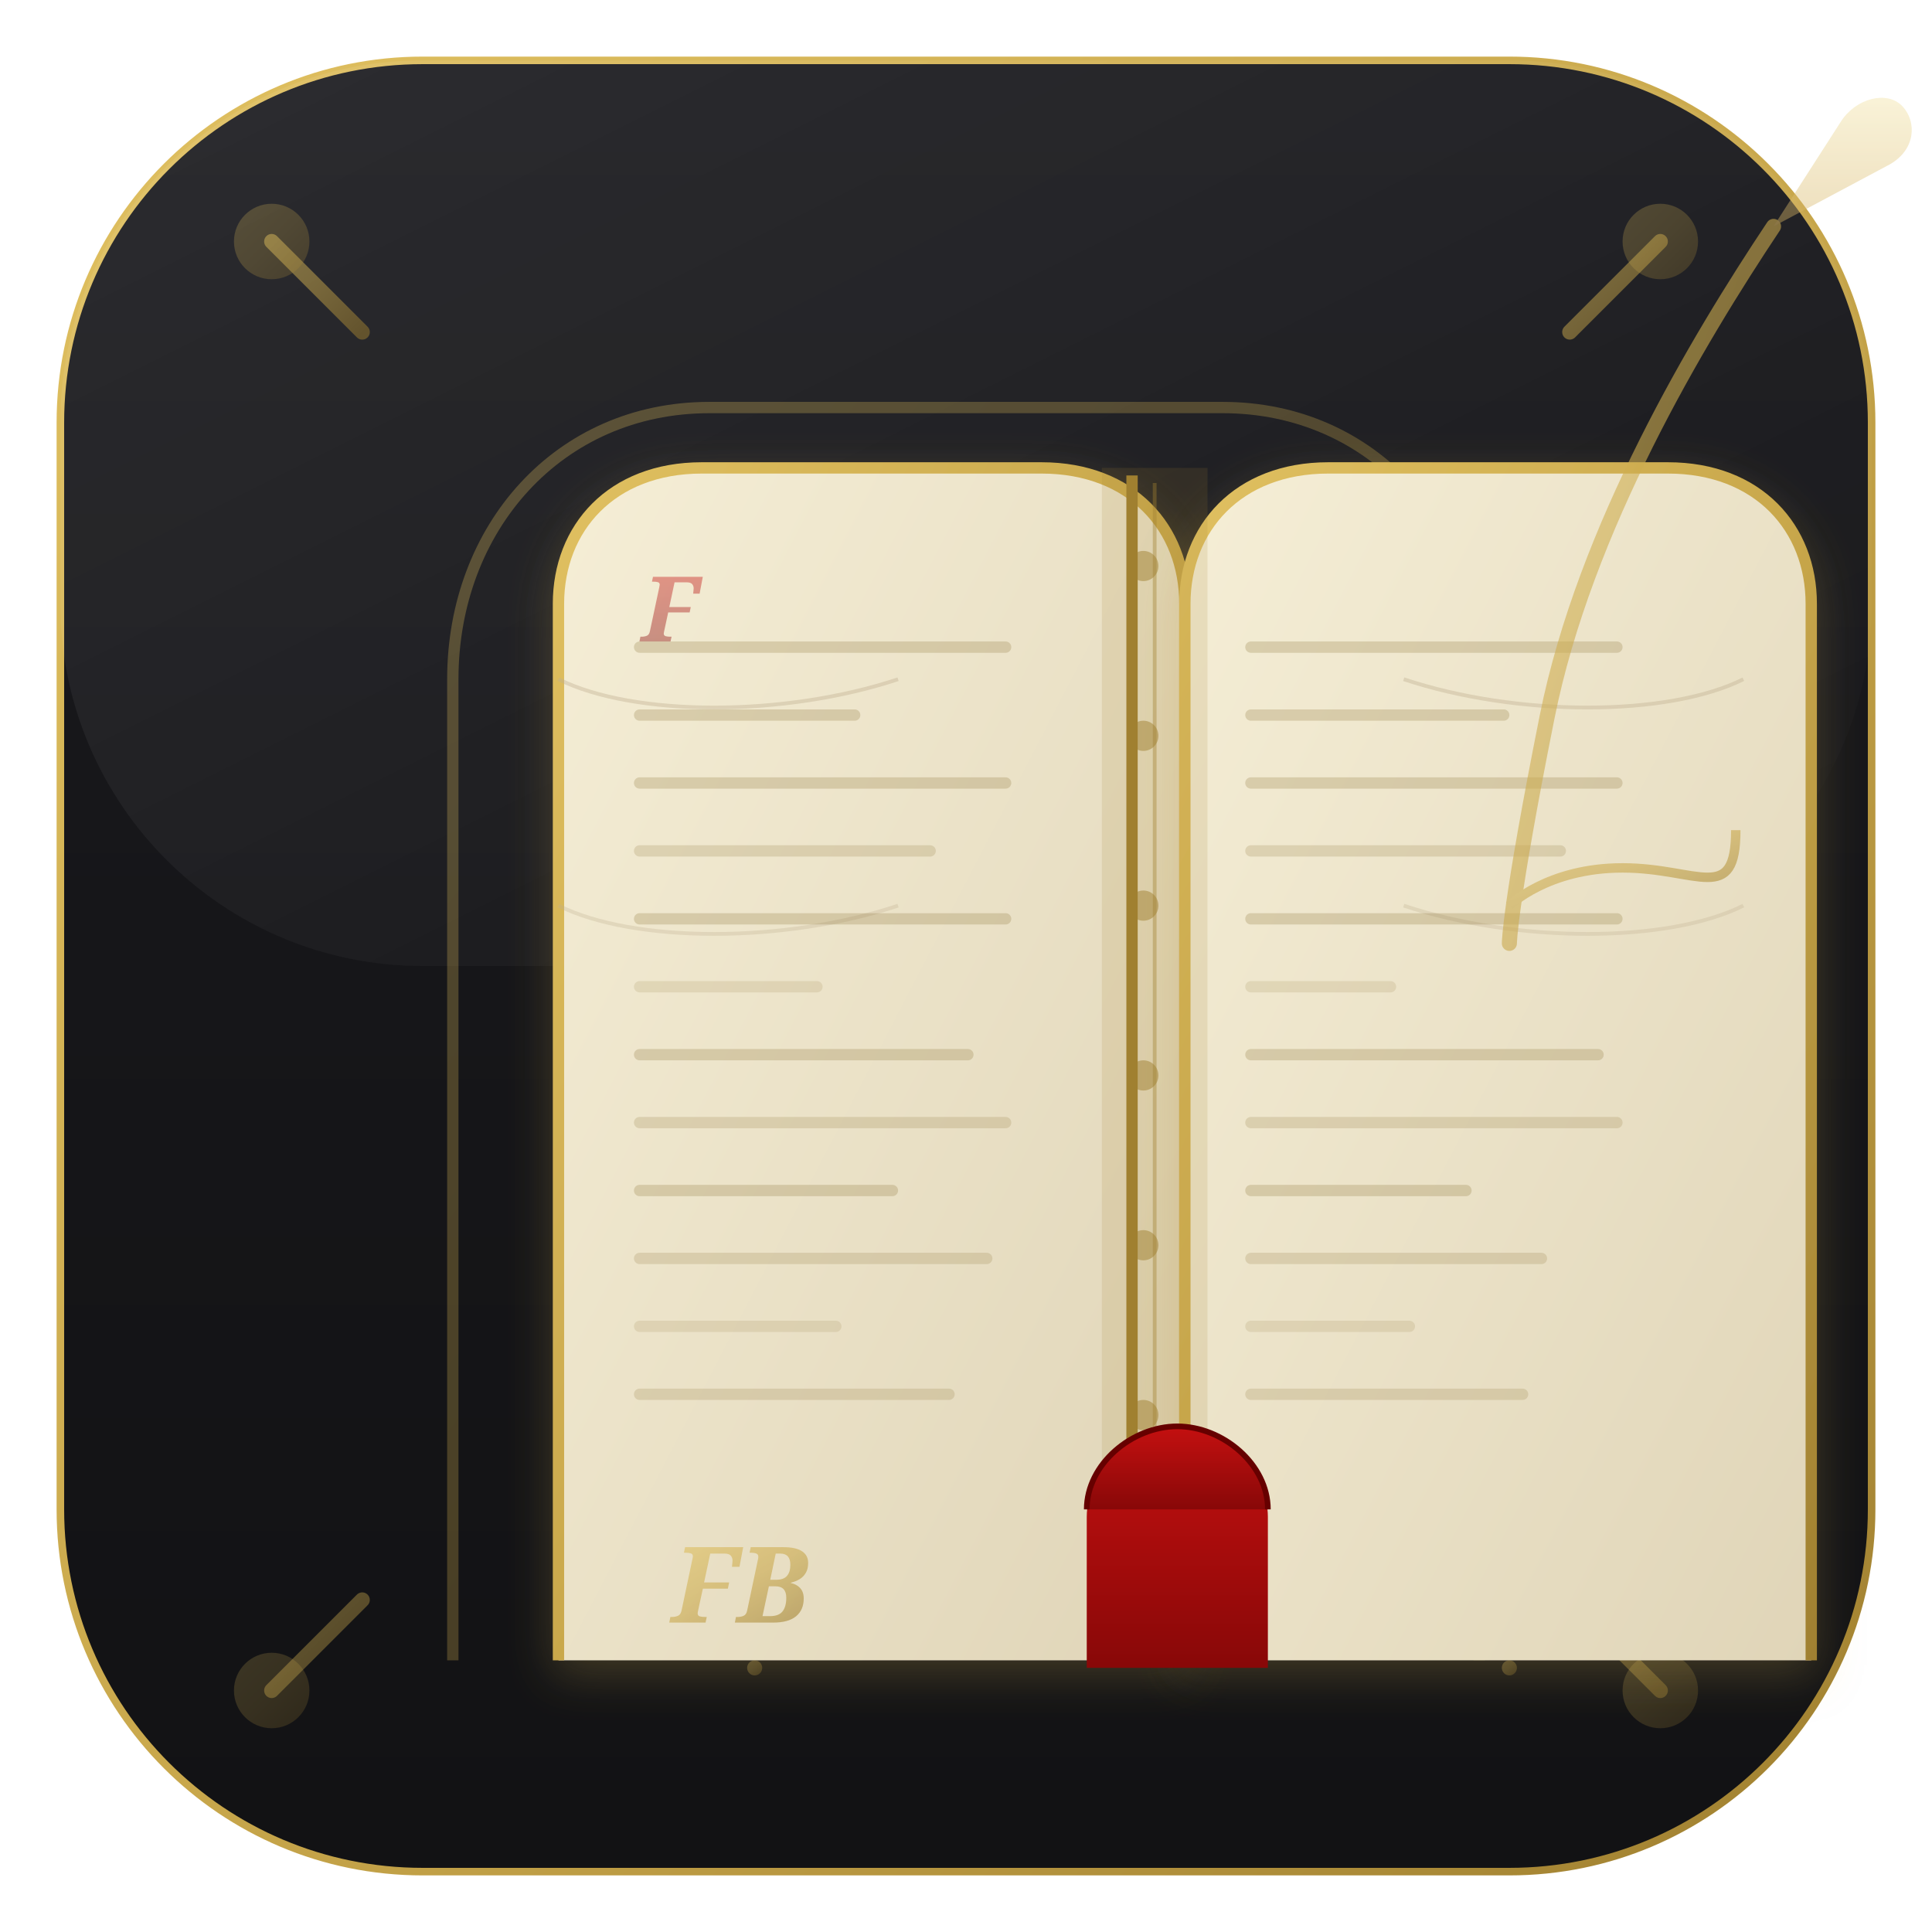
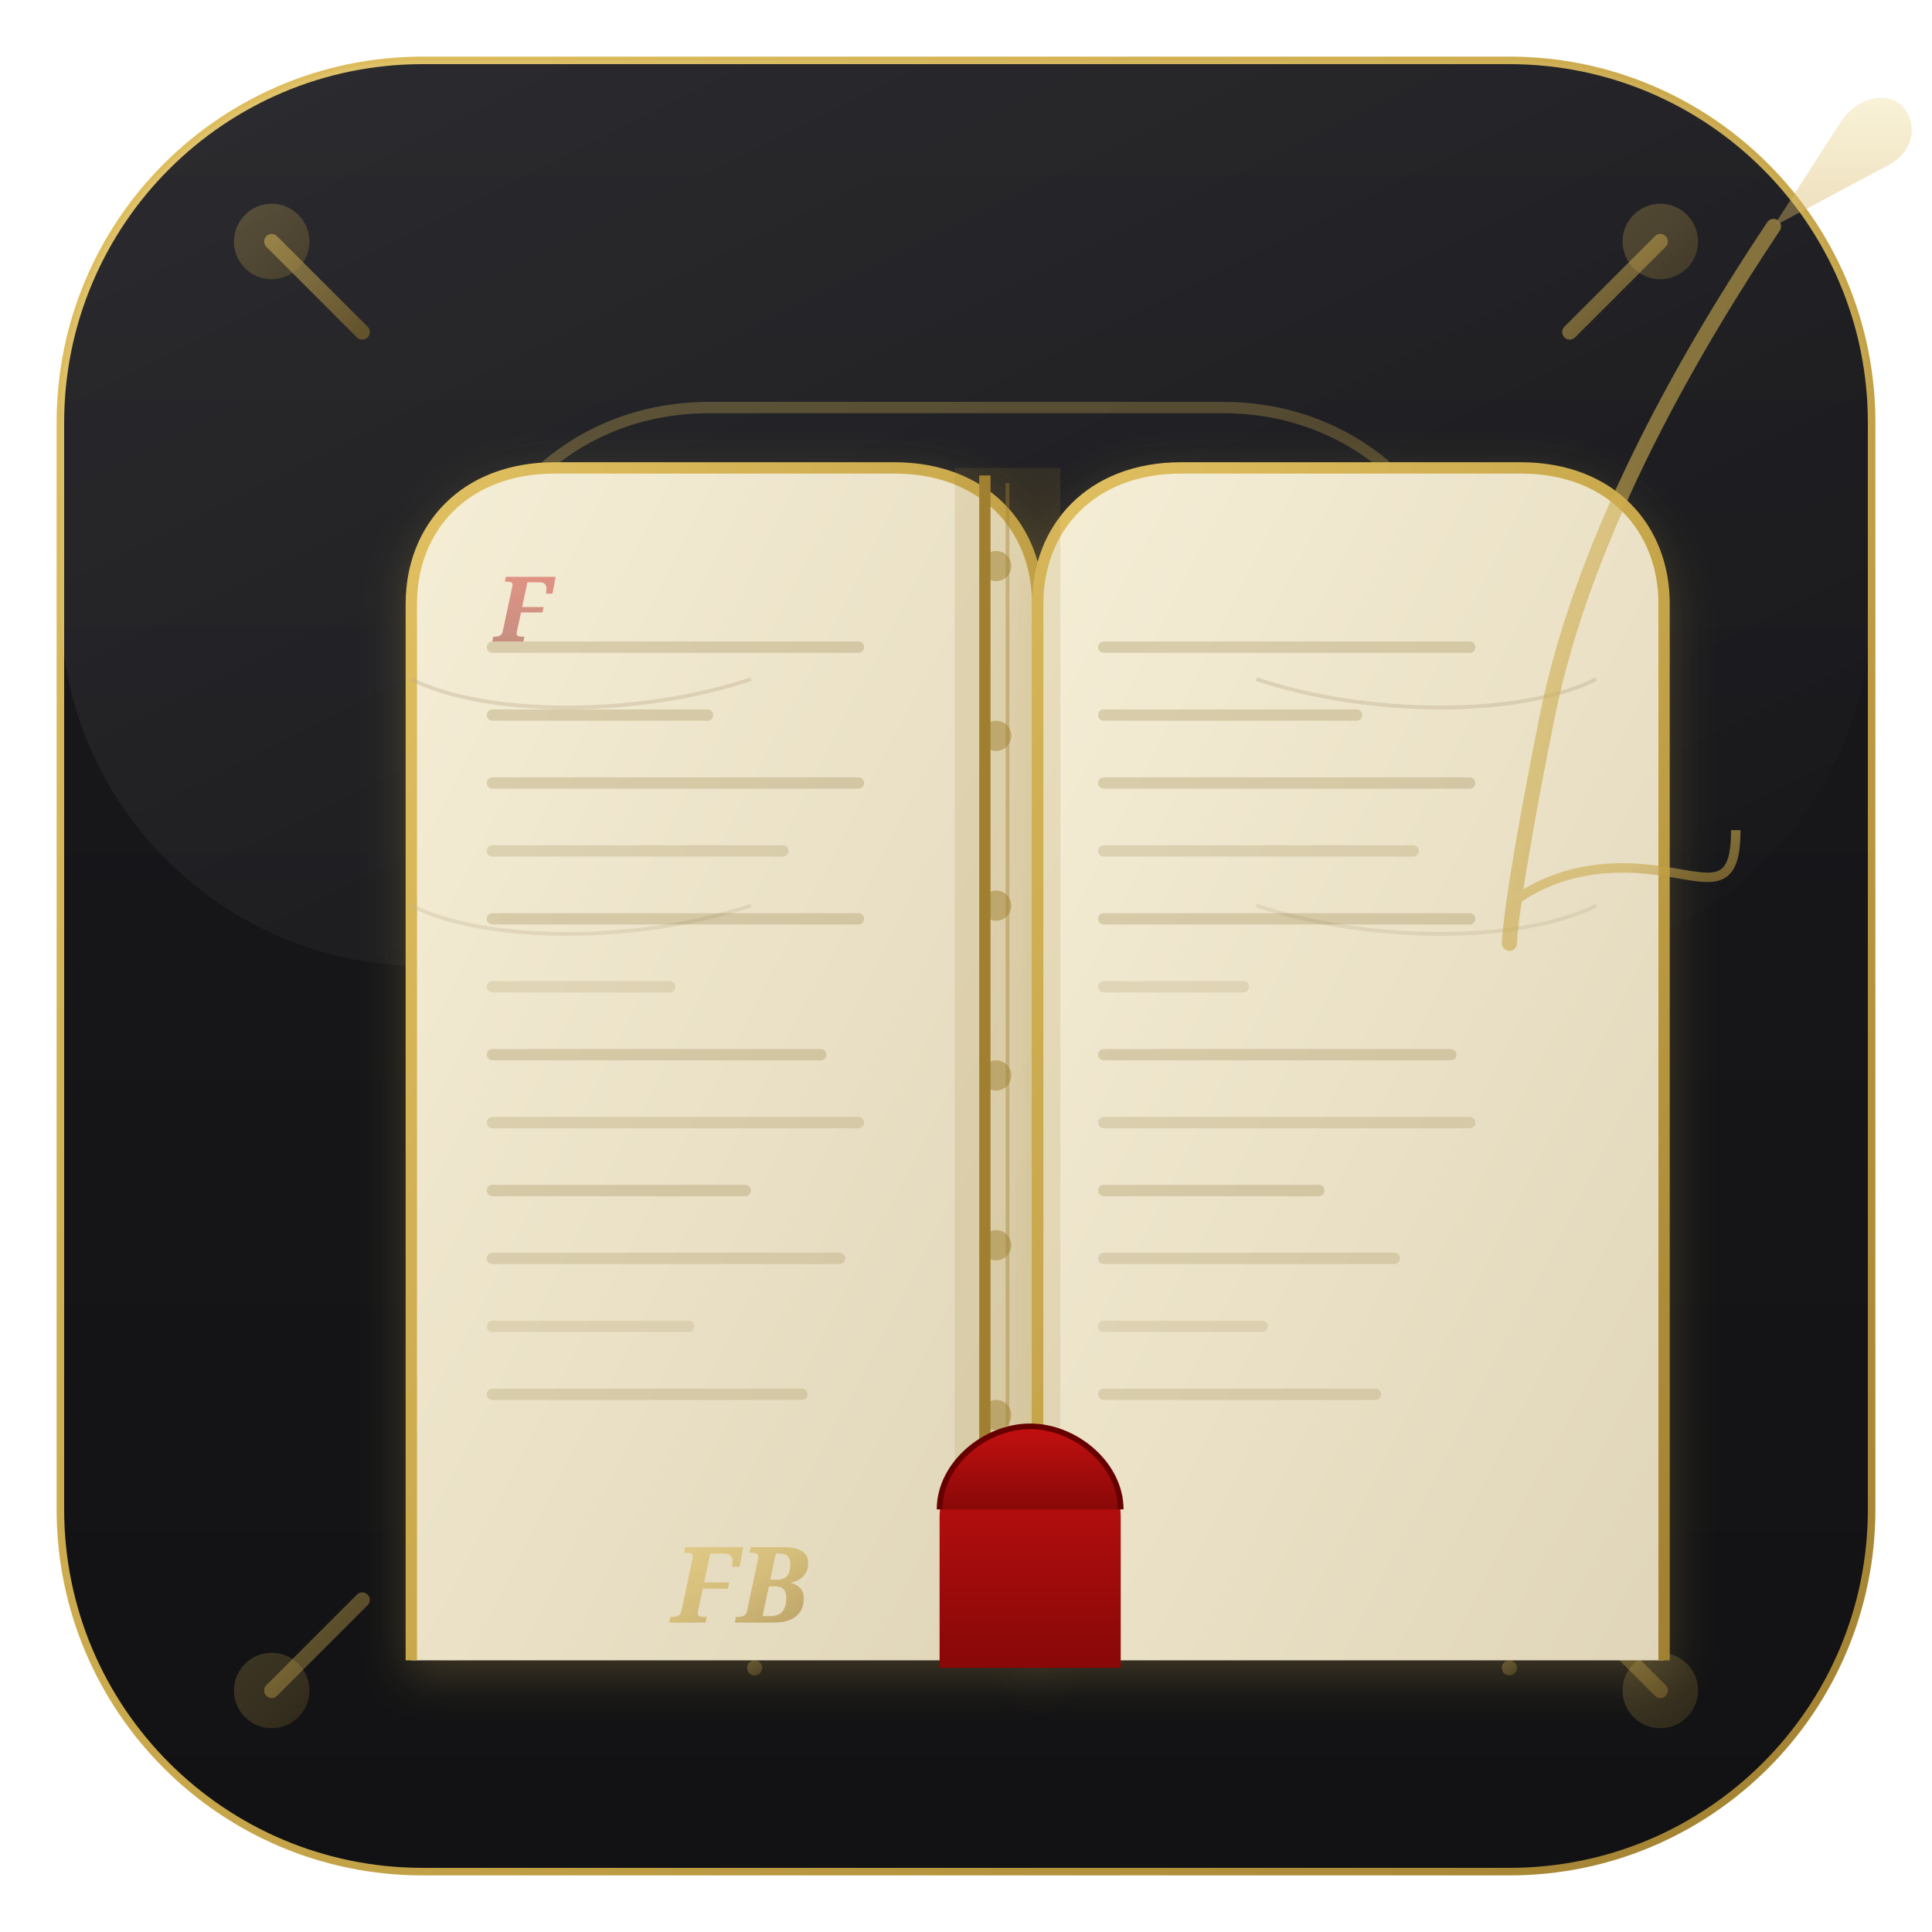
<svg xmlns="http://www.w3.org/2000/svg" viewBox="0 0 512 512" fill="none">
  <defs>
    <linearGradient id="bg" x1="0" y1="0" x2="0" y2="1">
      <stop offset="0%" stop-color="#1a1a1e" />
      <stop offset="100%" stop-color="#121214" />
    </linearGradient>
    <linearGradient id="oro" x1="0" y1="0" x2="1" y2="1">
      <stop offset="0%" stop-color="#e0c060" />
      <stop offset="50%" stop-color="#c9a84c" />
      <stop offset="100%" stop-color="#a08030" />
    </linearGradient>
    <linearGradient id="oro-claro" x1="0" y1="0" x2="0" y2="1">
      <stop offset="0%" stop-color="#f0e0a0" />
      <stop offset="100%" stop-color="#d4b060" />
    </linearGradient>
    <linearGradient id="pagina" x1="0" y1="0" x2="1" y2="1">
      <stop offset="0%" stop-color="#f5eed6" />
      <stop offset="100%" stop-color="#e0d5b8" />
    </linearGradient>
    <linearGradient id="sangre" x1="0" y1="0" x2="0" y2="1">
      <stop offset="0%" stop-color="#c41010" />
      <stop offset="100%" stop-color="#880808" />
    </linearGradient>
    <linearGradient id="brillo" x1="0" y1="0" x2="1" y2="1">
      <stop offset="0%" stop-color="#ffffff" stop-opacity="0.08" />
      <stop offset="100%" stop-color="#ffffff" stop-opacity="0" />
    </linearGradient>
    <filter id="sombra">
      <feDropShadow dx="0" dy="4" stdDeviation="6" flood-color="#c9a84c" flood-opacity="0.25" />
    </filter>
    <filter id="sombra-int">
      <feDropShadow dx="0" dy="0" stdDeviation="4" flood-color="#000000" flood-opacity="0.5" />
    </filter>
  </defs>
  <rect x="16" y="16" width="480" height="480" rx="96" fill="url(#bg)" stroke="url(#oro)" stroke-width="2" />
  <rect x="16" y="16" width="480" height="240" rx="96" fill="url(#brillo)" />
  <path d="M120 440V180c0-40 28-72 68-72h136c40 0 68 32 68 72v260" stroke="url(#oro)" stroke-width="3" fill="none" opacity="0.3" />
  <path d="M96 88l-24-24" stroke="url(#oro)" stroke-width="4" stroke-linecap="round" opacity="0.5" />
  <path d="M416 88l24-24" stroke="url(#oro)" stroke-width="4" stroke-linecap="round" opacity="0.5" />
  <path d="M96 424l-24 24" stroke="url(#oro)" stroke-width="4" stroke-linecap="round" opacity="0.4" />
  <path d="M416 424l24 24" stroke="url(#oro)" stroke-width="4" stroke-linecap="round" opacity="0.4" />
  <circle cx="72" cy="64" r="10" fill="url(#oro)" opacity="0.25" />
  <circle cx="440" cy="64" r="10" fill="url(#oro)" opacity="0.25" />
  <circle cx="72" cy="448" r="10" fill="url(#oro)" opacity="0.2" />
  <circle cx="440" cy="448" r="10" fill="url(#oro)" opacity="0.2" />
-   <path d="M148 440V160c0-20 14-36 38-36h90c24 0 38 16 38 36v280" fill="url(#pagina)" stroke="url(#oro)" stroke-width="3" filter="url(#sombra)" />
-   <path d="M314 440V160c0-20 14-36 38-36h90c24 0 38 16 38 36v280" fill="url(#pagina)" stroke="url(#oro)" stroke-width="3" filter="url(#sombra)" />
-   <rect x="292" y="124" width="28" height="316" fill="#a08030" opacity="0.15" />
-   <line x1="300" y1="126" x2="300" y2="440" stroke="#a08030" stroke-width="3" />
-   <line x1="306" y1="128" x2="306" y2="440" stroke="#a08030" stroke-width="1" opacity="0.4" />
-   <circle cx="303" cy="150" r="4" fill="#a08030" opacity="0.5" />
-   <circle cx="303" cy="195" r="4" fill="#a08030" opacity="0.5" />
-   <circle cx="303" cy="240" r="4" fill="#a08030" opacity="0.5" />
-   <circle cx="303" cy="285" r="4" fill="#a08030" opacity="0.5" />
-   <circle cx="303" cy="330" r="4" fill="#a08030" opacity="0.5" />
-   <circle cx="303" cy="375" r="4" fill="#a08030" opacity="0.5" />
-   <circle cx="303" cy="420" r="4" fill="#a08030" opacity="0.5" />
-   <path d="M148 180c20 10 60 10 90 0" stroke="#c0b090" stroke-width="1" opacity="0.4" fill="none" />
-   <path d="M148 240c20 10 60 10 90 0" stroke="#c0b090" stroke-width="1" opacity="0.3" fill="none" />
-   <path d="M462 180c-20 10-60 10-90 0" stroke="#c0b090" stroke-width="1" opacity="0.4" fill="none" />
-   <path d="M462 240c-20 10-60 10-90 0" stroke="#c0b090" stroke-width="1" opacity="0.3" fill="none" />
-   <rect x="168" y="170" width="100" height="3" rx="1.5" fill="#8a7337" opacity="0.25" />
-   <rect x="168" y="188" width="60" height="3" rx="1.5" fill="#8a7337" opacity="0.25" />
-   <rect x="168" y="206" width="100" height="3" rx="1.5" fill="#8a7337" opacity="0.25" />
-   <rect x="168" y="224" width="80" height="3" rx="1.5" fill="#8a7337" opacity="0.2" />
-   <rect x="168" y="242" width="100" height="3" rx="1.5" fill="#8a7337" opacity="0.25" />
-   <rect x="168" y="260" width="50" height="3" rx="1.5" fill="#8a7337" opacity="0.15" />
-   <rect x="168" y="278" width="90" height="3" rx="1.5" fill="#8a7337" opacity="0.25" />
-   <rect x="168" y="296" width="100" height="3" rx="1.5" fill="#8a7337" opacity="0.2" />
-   <rect x="168" y="314" width="70" height="3" rx="1.5" fill="#8a7337" opacity="0.25" />
-   <rect x="168" y="332" width="95" height="3" rx="1.5" fill="#8a7337" opacity="0.2" />
-   <rect x="168" y="350" width="55" height="3" rx="1.5" fill="#8a7337" opacity="0.15" />
-   <rect x="168" y="368" width="85" height="3" rx="1.5" fill="#8a7337" opacity="0.2" />
-   <rect x="330" y="170" width="100" height="3" rx="1.5" fill="#8a7337" opacity="0.25" />
-   <rect x="330" y="188" width="70" height="3" rx="1.5" fill="#8a7337" opacity="0.25" />
-   <rect x="330" y="206" width="100" height="3" rx="1.5" fill="#8a7337" opacity="0.25" />
-   <rect x="330" y="224" width="85" height="3" rx="1.5" fill="#8a7337" opacity="0.2" />
-   <rect x="330" y="242" width="100" height="3" rx="1.5" fill="#8a7337" opacity="0.25" />
-   <rect x="330" y="260" width="40" height="3" rx="1.5" fill="#8a7337" opacity="0.15" />
-   <rect x="330" y="278" width="95" height="3" rx="1.5" fill="#8a7337" opacity="0.25" />
-   <rect x="330" y="296" width="100" height="3" rx="1.5" fill="#8a7337" opacity="0.2" />
-   <rect x="330" y="314" width="60" height="3" rx="1.5" fill="#8a7337" opacity="0.25" />
-   <rect x="330" y="332" width="80" height="3" rx="1.5" fill="#8a7337" opacity="0.2" />
-   <rect x="330" y="350" width="45" height="3" rx="1.5" fill="#8a7337" opacity="0.15" />
-   <rect x="330" y="368" width="75" height="3" rx="1.5" fill="#8a7337" opacity="0.2" />
-   <text x="170" y="170" font-family="'Playfair Display', Georgia, serif" font-size="24" fill="url(#sangre)" font-weight="bold" font-style="italic" opacity="0.4">F</text>
-   <path d="M288 442v-40c0-12 12-22 24-22s24 10 24 22v40" fill="url(#sangre)" />
-   <path d="M288 400c0-12 12-22 24-22s24 10 24 22" fill="url(#sangre)" stroke="#660000" stroke-width="1.5" />
-   <line x1="300" y1="442" x2="300" y2="460" stroke="url(#sangre)" stroke-width="3" stroke-linecap="round" />
-   <line x1="312" y1="442" x2="312" y2="460" stroke="url(#sangre)" stroke-width="3" stroke-linecap="round" />
+   <g transform="translate(-39, 0)">
+     <path d="M148 440V160c0-20 14-36 38-36h90c24 0 38 16 38 36v280" fill="url(#pagina)" stroke="url(#oro)" stroke-width="3" filter="url(#sombra)" />
+     <path d="M314 440V160c0-20 14-36 38-36h90c24 0 38 16 38 36v280" fill="url(#pagina)" stroke="url(#oro)" stroke-width="3" filter="url(#sombra)" />
+     <rect x="292" y="124" width="28" height="316" fill="#a08030" opacity="0.15" />
+     <line x1="300" y1="126" x2="300" y2="440" stroke="#a08030" stroke-width="3" />
+     <line x1="306" y1="128" x2="306" y2="440" stroke="#a08030" stroke-width="1" opacity="0.4" />
+     <circle cx="303" cy="150" r="4" fill="#a08030" opacity="0.5" />
+     <circle cx="303" cy="195" r="4" fill="#a08030" opacity="0.5" />
+     <circle cx="303" cy="240" r="4" fill="#a08030" opacity="0.5" />
+     <circle cx="303" cy="285" r="4" fill="#a08030" opacity="0.5" />
+     <circle cx="303" cy="330" r="4" fill="#a08030" opacity="0.5" />
+     <circle cx="303" cy="375" r="4" fill="#a08030" opacity="0.5" />
+     <circle cx="303" cy="420" r="4" fill="#a08030" opacity="0.5" />
+     <path d="M148 180c20 10 60 10 90 0" stroke="#c0b090" stroke-width="1" opacity="0.4" fill="none" />
+     <path d="M148 240c20 10 60 10 90 0" stroke="#c0b090" stroke-width="1" opacity="0.3" fill="none" />
+     <path d="M462 180c-20 10-60 10-90 0" stroke="#c0b090" stroke-width="1" opacity="0.4" fill="none" />
+     <path d="M462 240c-20 10-60 10-90 0" stroke="#c0b090" stroke-width="1" opacity="0.3" fill="none" />
+     <rect x="168" y="170" width="100" height="3" rx="1.5" fill="#8a7337" opacity="0.25" />
+     <rect x="168" y="188" width="60" height="3" rx="1.5" fill="#8a7337" opacity="0.25" />
+     <rect x="168" y="206" width="100" height="3" rx="1.5" fill="#8a7337" opacity="0.25" />
+     <rect x="168" y="224" width="80" height="3" rx="1.5" fill="#8a7337" opacity="0.2" />
+     <rect x="168" y="242" width="100" height="3" rx="1.5" fill="#8a7337" opacity="0.25" />
+     <rect x="168" y="260" width="50" height="3" rx="1.5" fill="#8a7337" opacity="0.15" />
+     <rect x="168" y="278" width="90" height="3" rx="1.5" fill="#8a7337" opacity="0.25" />
+     <rect x="168" y="296" width="100" height="3" rx="1.5" fill="#8a7337" opacity="0.2" />
+     <rect x="168" y="314" width="70" height="3" rx="1.5" fill="#8a7337" opacity="0.25" />
+     <rect x="168" y="332" width="95" height="3" rx="1.5" fill="#8a7337" opacity="0.2" />
+     <rect x="168" y="350" width="55" height="3" rx="1.5" fill="#8a7337" opacity="0.15" />
+     <rect x="168" y="368" width="85" height="3" rx="1.5" fill="#8a7337" opacity="0.2" />
+     <rect x="330" y="170" width="100" height="3" rx="1.5" fill="#8a7337" opacity="0.25" />
+     <rect x="330" y="188" width="70" height="3" rx="1.5" fill="#8a7337" opacity="0.25" />
+     <rect x="330" y="206" width="100" height="3" rx="1.5" fill="#8a7337" opacity="0.25" />
+     <rect x="330" y="224" width="85" height="3" rx="1.5" fill="#8a7337" opacity="0.2" />
+     <rect x="330" y="242" width="100" height="3" rx="1.5" fill="#8a7337" opacity="0.25" />
+     <rect x="330" y="260" width="40" height="3" rx="1.5" fill="#8a7337" opacity="0.15" />
+     <rect x="330" y="278" width="95" height="3" rx="1.5" fill="#8a7337" opacity="0.25" />
+     <rect x="330" y="296" width="100" height="3" rx="1.5" fill="#8a7337" opacity="0.2" />
+     <rect x="330" y="314" width="60" height="3" rx="1.5" fill="#8a7337" opacity="0.25" />
+     <rect x="330" y="332" width="80" height="3" rx="1.5" fill="#8a7337" opacity="0.2" />
+     <rect x="330" y="350" width="45" height="3" rx="1.5" fill="#8a7337" opacity="0.15" />
+     <rect x="330" y="368" width="75" height="3" rx="1.5" fill="#8a7337" opacity="0.2" />
+     <text x="170" y="170" font-family="'Playfair Display', Georgia, serif" font-size="24" fill="url(#sangre)" font-weight="bold" font-style="italic" opacity="0.4">F</text>
+     <path d="M288 442v-40c0-12 12-22 24-22s24 10 24 22v40" fill="url(#sangre)" />
+     <path d="M288 400c0-12 12-22 24-22s24 10 24 22" fill="url(#sangre)" stroke="#660000" stroke-width="1.5" />
+     <line x1="300" y1="442" x2="300" y2="460" stroke="url(#sangre)" stroke-width="3" stroke-linecap="round" />
+     <line x1="312" y1="442" x2="312" y2="460" stroke="url(#sangre)" stroke-width="3" stroke-linecap="round" />
+   </g>
  <g opacity="0.6">
    <path d="M470 60c-20 30-50 80-60 130s-10 60-10 60" stroke="url(#oro)" stroke-width="4" fill="none" stroke-linecap="round" />
    <path d="M400 240c0 0 10-10 30-10s30 10 30-10" stroke="url(#oro)" stroke-width="2.5" fill="none" />
    <path d="M470 60l18-28c4-6 12-8 16-4s4 12-4 16l-30 16" fill="url(#oro-claro)" opacity="0.7" />
  </g>
  <text x="178" y="430" font-family="'Playfair Display', Georgia, serif" font-size="28" fill="url(#oro)" font-weight="bold" font-style="italic" opacity="0.6">FB</text>
  <line x1="160" y1="442" x2="240" y2="442" stroke="url(#oro)" stroke-width="1" opacity="0.2" />
  <circle cx="200" cy="442" r="2" fill="url(#oro)" opacity="0.3" />
  <line x1="360" y1="442" x2="440" y2="442" stroke="url(#oro)" stroke-width="1" opacity="0.2" />
  <circle cx="400" cy="442" r="2" fill="url(#oro)" opacity="0.3" />
</svg>
